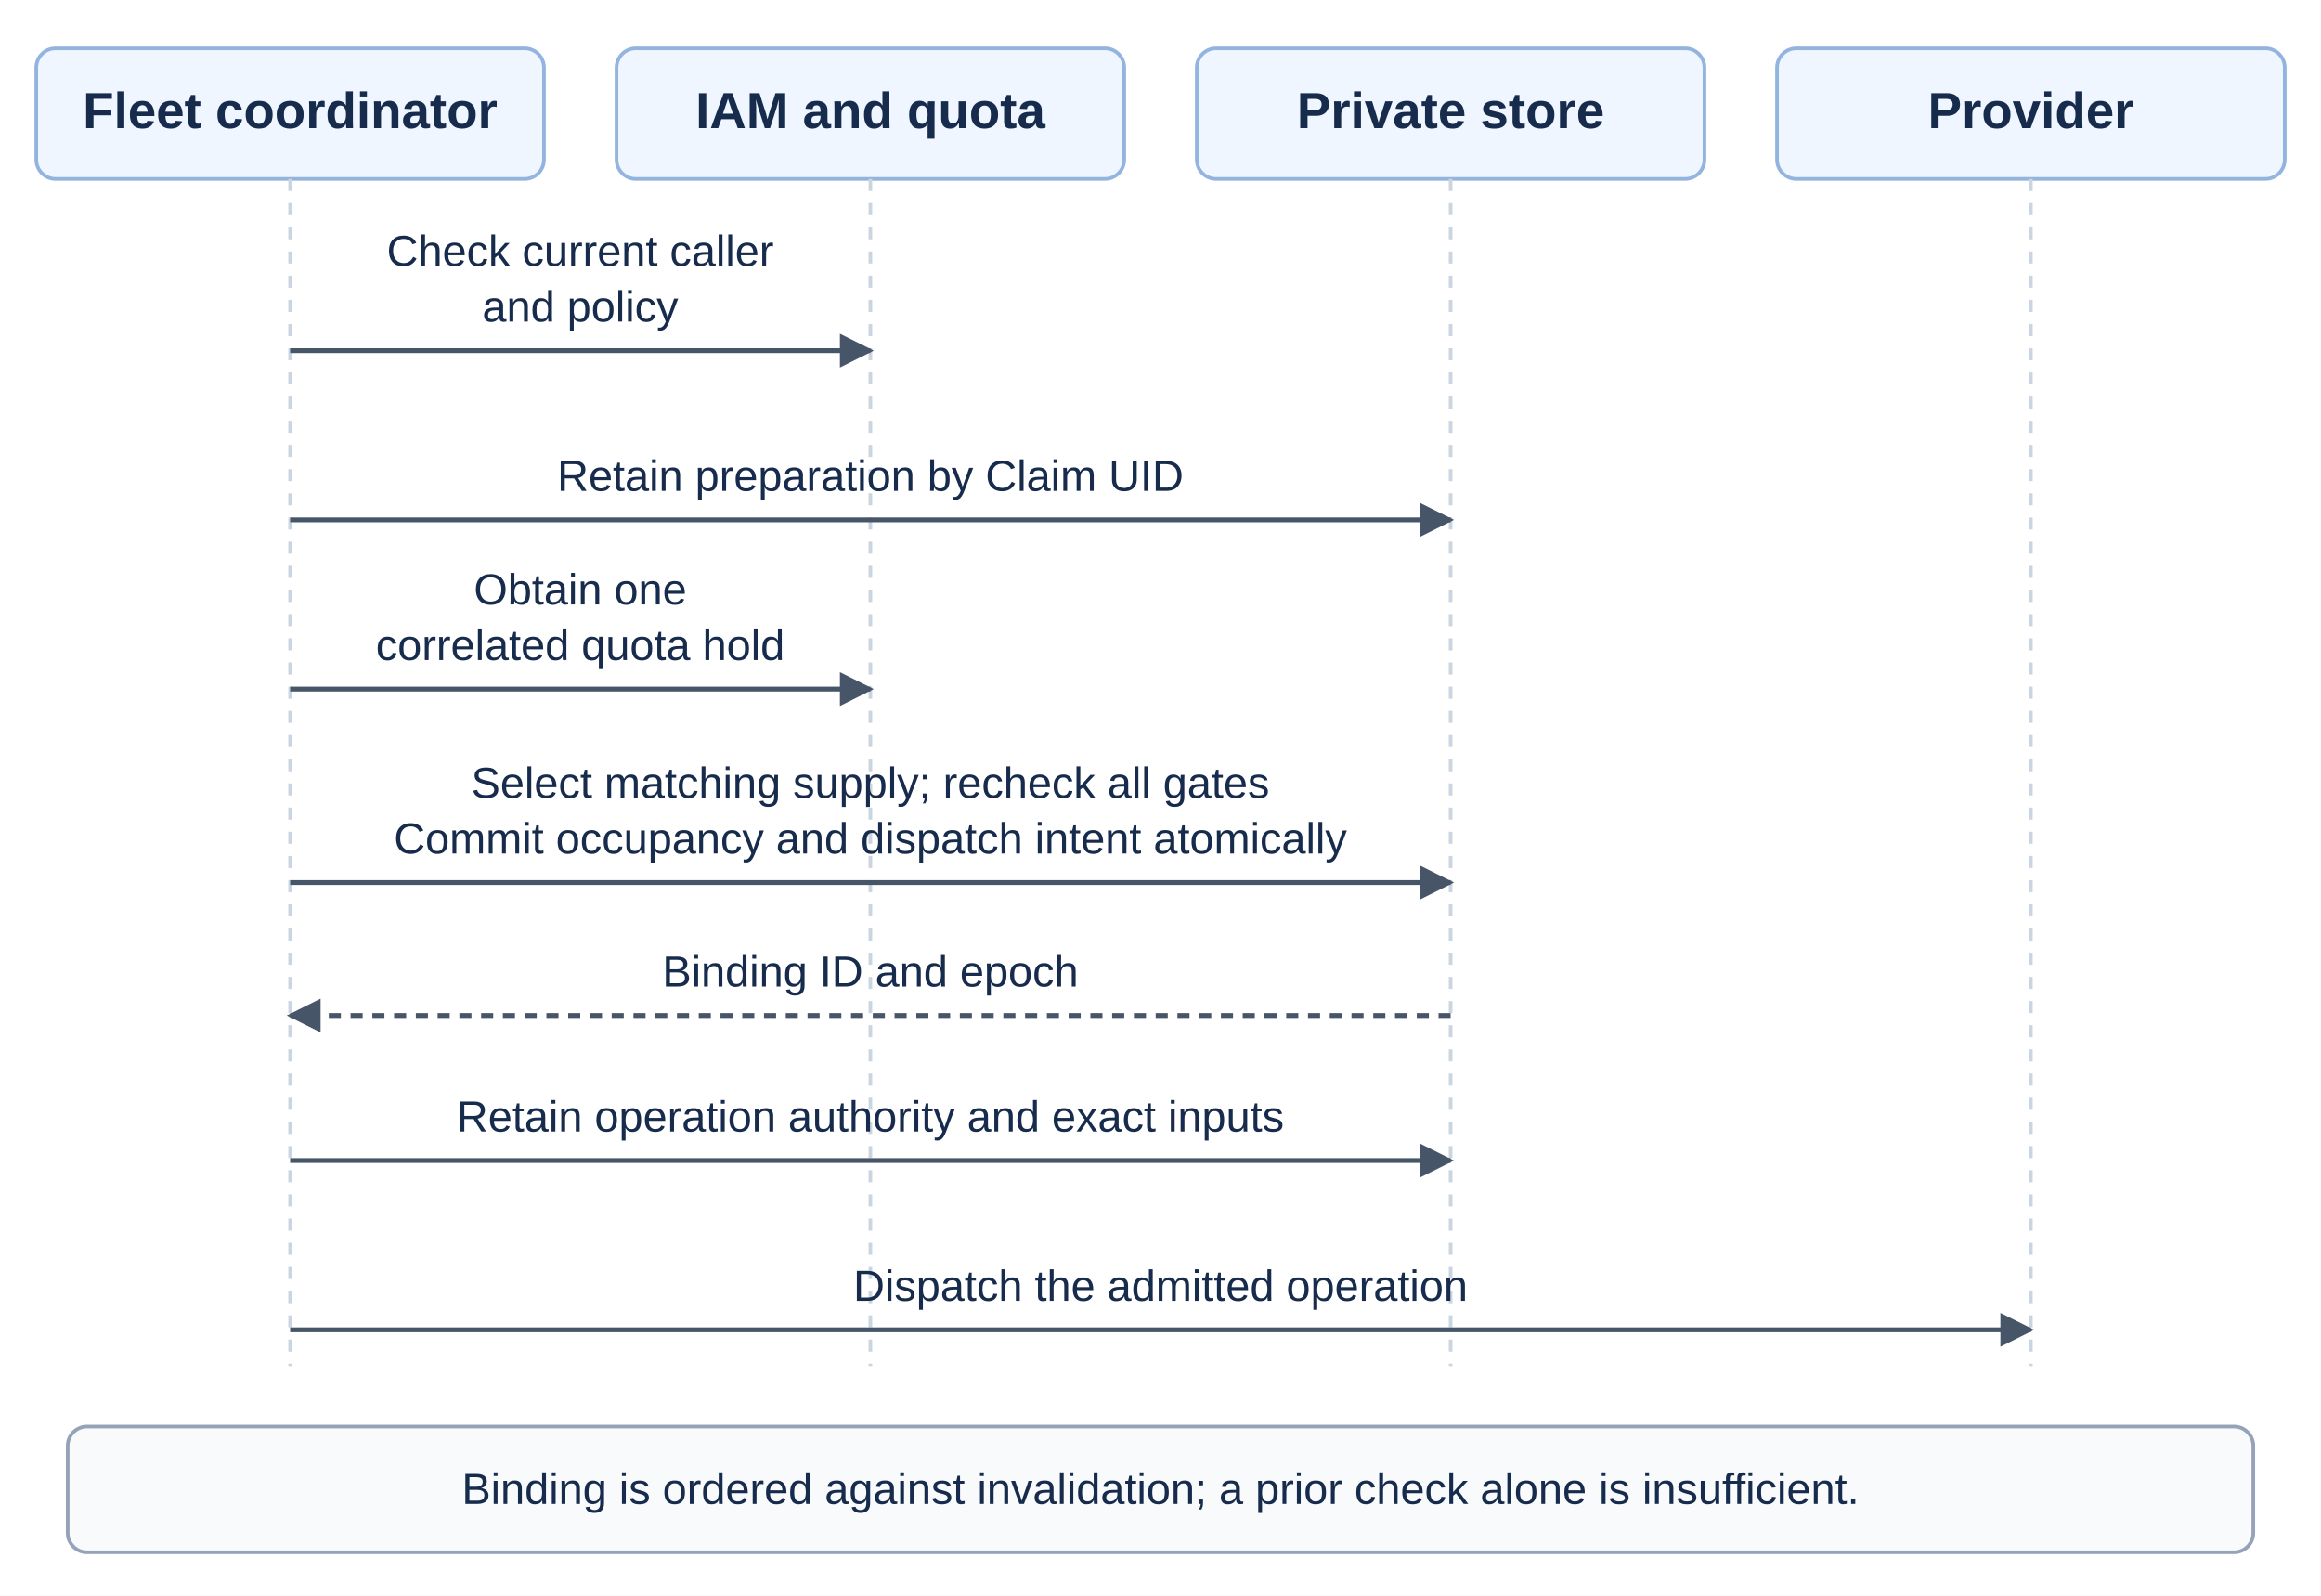
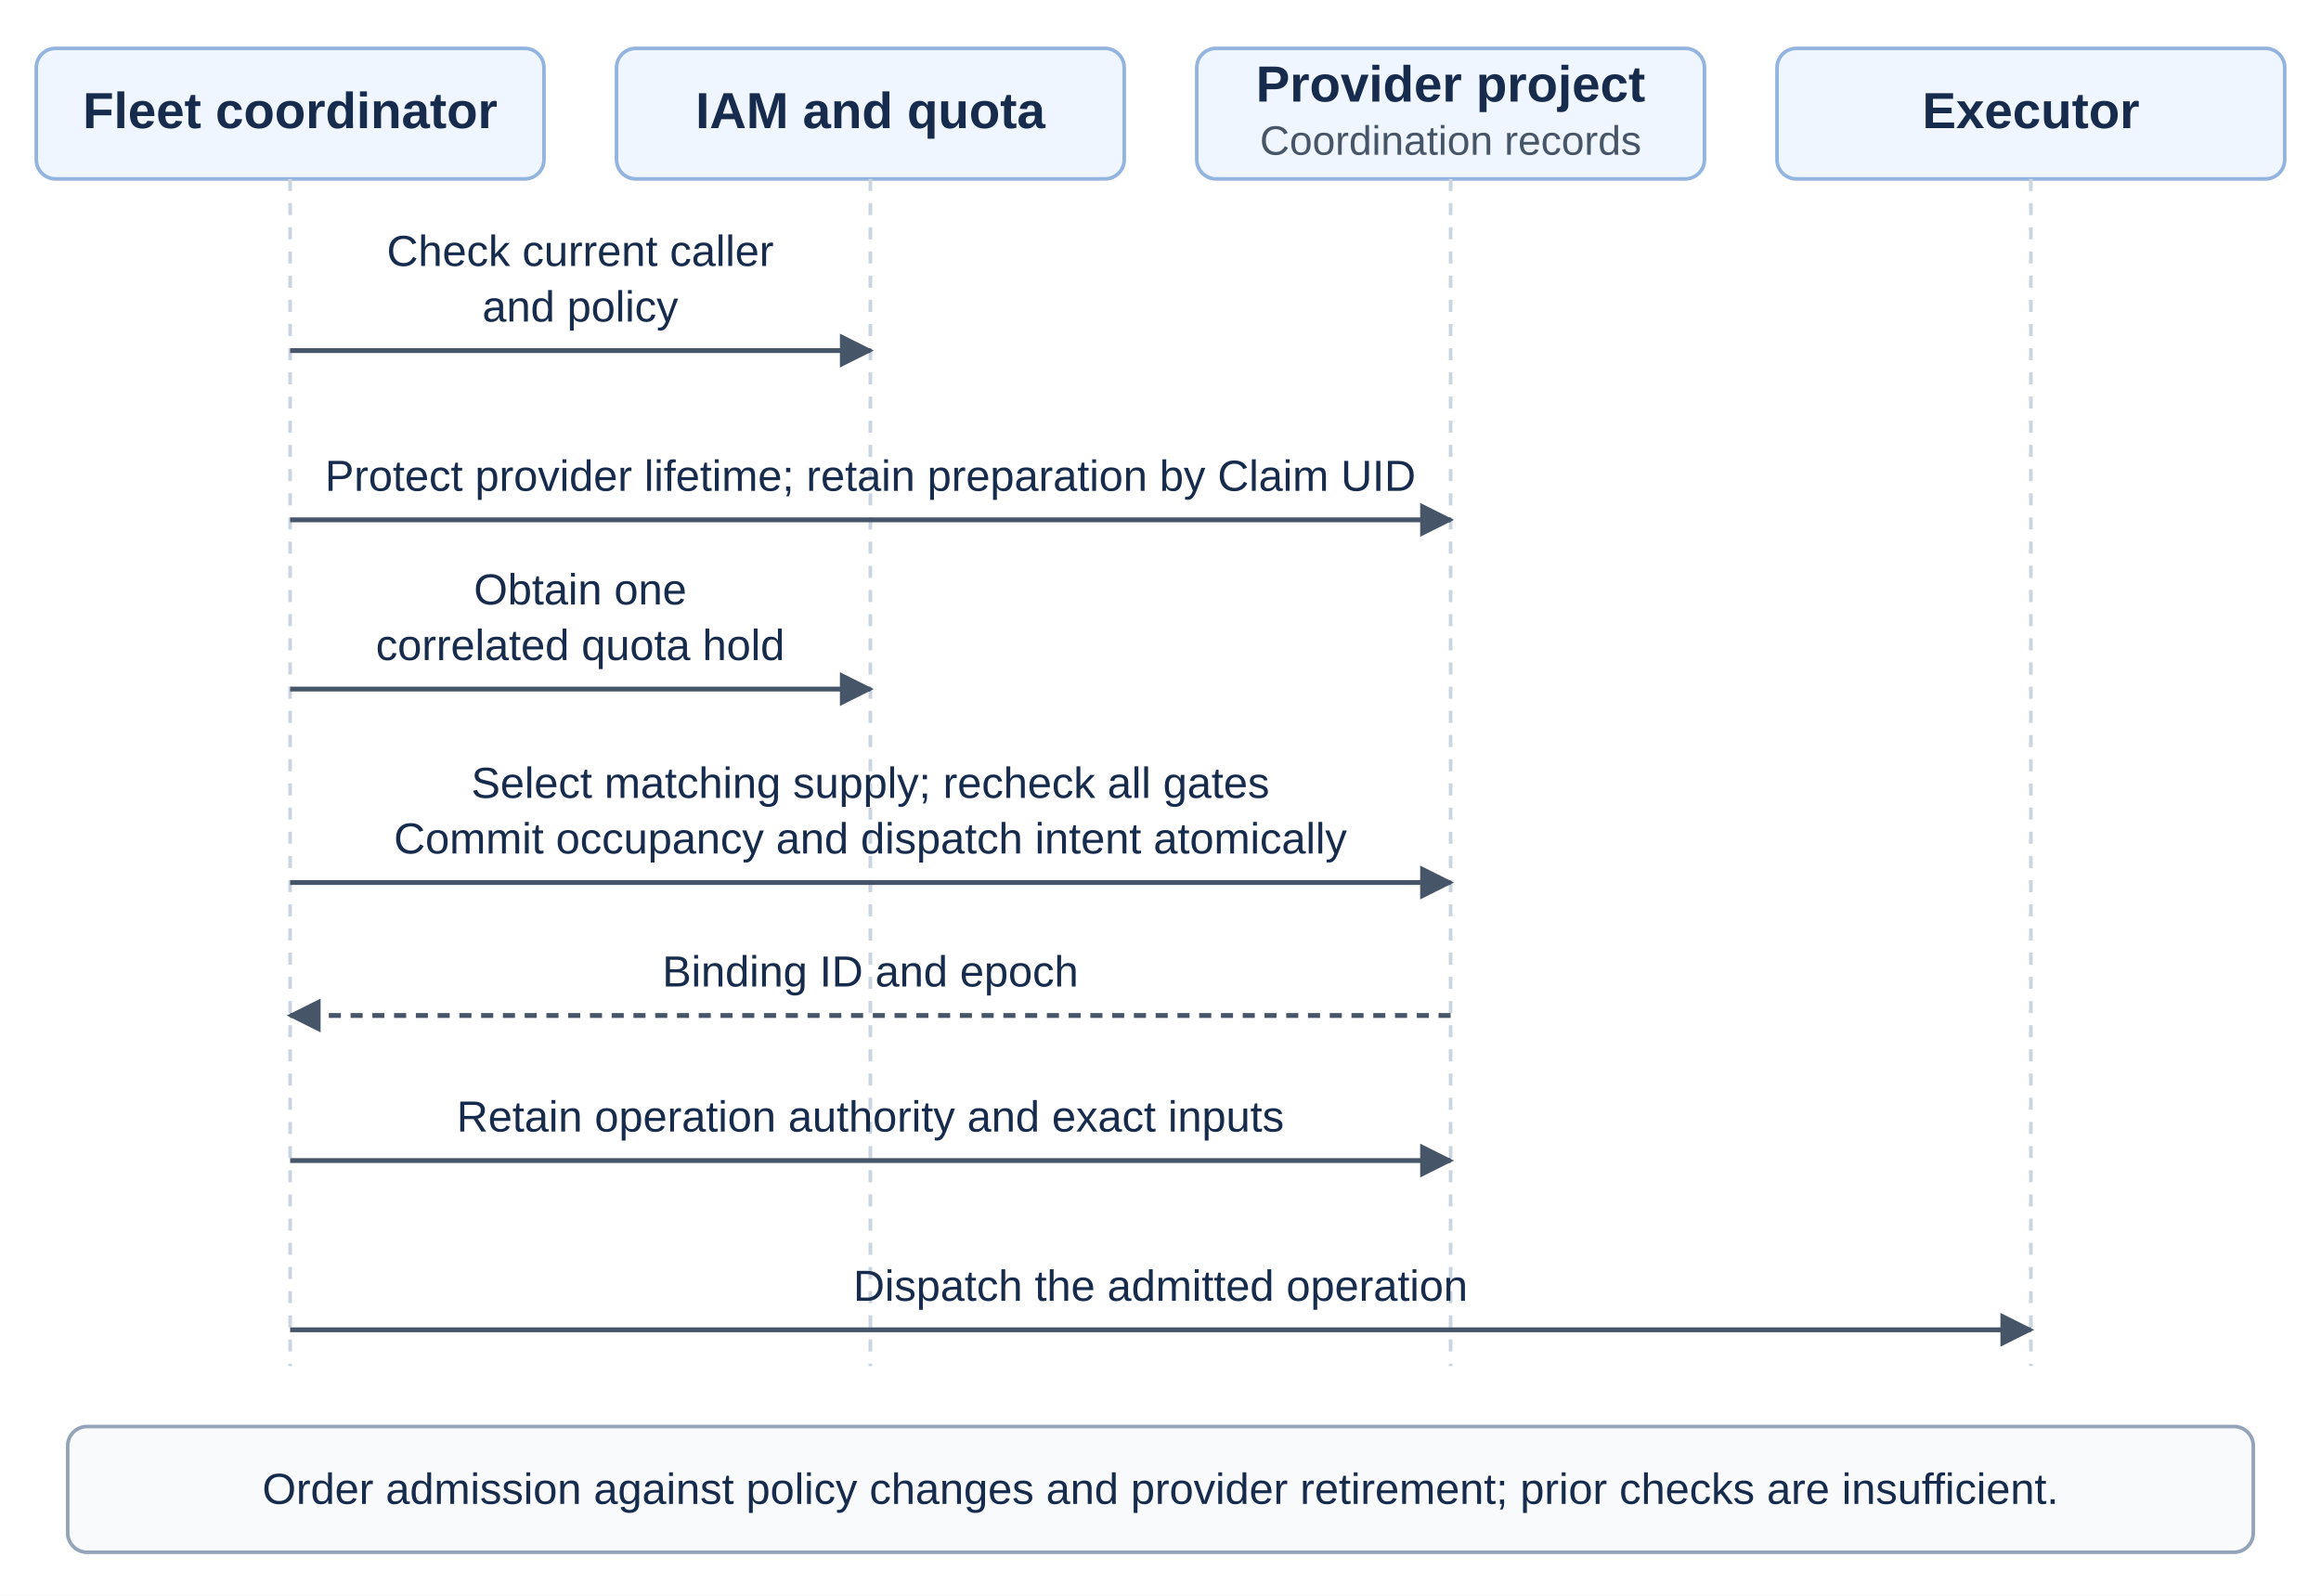
<svg xmlns="http://www.w3.org/2000/svg" width="960" height="660" viewBox="0 0 960 660" role="img" aria-labelledby="title description">
  <defs>
    <marker id="arrow" viewBox="0 0 10 10" refX="9" refY="5" markerWidth="7" markerHeight="7" orient="auto-start-reverse">
      <path d="M 0 0 L 10 5 L 0 10 z" fill="#475569" />
    </marker>
  </defs>
  <style>text { font-family: Arial, Helvetica, sans-serif; fill: #172b4d; } .heading { font-size: 21px; font-weight: 700; } .label { font-size: 18px; } .detail { font-size: 17px; fill: #475569; } .line { fill: none; stroke: #475569; stroke-width: 2; marker-end: url(#arrow); }</style>
  <rect width="960" height="660" fill="white" />
  <rect x="15" y="20" width="210" height="54" rx="8" fill="#eff6ff" stroke="#93b4df" stroke-width="1.5" />
  <text x="120.0" y="53.0" class="heading" text-anchor="middle">Fleet coordinator</text>
  <path d="M 120 74 L 120 565" stroke="#cbd5e1" stroke-width="1.5" stroke-dasharray="5 5" />
  <rect x="255" y="20" width="210" height="54" rx="8" fill="#eff6ff" stroke="#93b4df" stroke-width="1.5" />
  <text x="360.0" y="53.0" class="heading" text-anchor="middle">IAM and quota</text>
  <path d="M 360 74 L 360 565" stroke="#cbd5e1" stroke-width="1.5" stroke-dasharray="5 5" />
  <rect x="495" y="20" width="210" height="54" rx="8" fill="#eff6ff" stroke="#93b4df" stroke-width="1.5" />
-   <text x="600.0" y="53.0" class="heading" text-anchor="middle">Private store</text>
+   <text x="600" y="42" class="heading" text-anchor="middle">Provider project</text>
+   <text x="600" y="64" class="detail" text-anchor="middle">Coordination records</text>
  <path d="M 600 74 L 600 565" stroke="#cbd5e1" stroke-width="1.5" stroke-dasharray="5 5" />
  <rect x="735" y="20" width="210" height="54" rx="8" fill="#eff6ff" stroke="#93b4df" stroke-width="1.5" />
-   <text x="840.0" y="53.0" class="heading" text-anchor="middle">Provider</text>
+   <text x="840.0" y="53.0" class="heading" text-anchor="middle">Executor</text>
  <path d="M 840 74 L 840 565" stroke="#cbd5e1" stroke-width="1.5" stroke-dasharray="5 5" />
  <text x="240.0" y="110" class="label" text-anchor="middle">Check current caller</text>
  <text x="240.0" y="133" class="label" text-anchor="middle">and policy</text>
  <path d="M 120 145 L 360 145" class="line" />
-   <text x="360.0" y="203" class="label" text-anchor="middle">Retain preparation by Claim UID</text>
+   <text x="360.0" y="203" class="label" text-anchor="middle">Protect provider lifetime; retain preparation by Claim UID</text>
  <path d="M 120 215 L 600 215" class="line" />
  <text x="240.0" y="250" class="label" text-anchor="middle">Obtain one</text>
  <text x="240.0" y="273" class="label" text-anchor="middle">correlated quota hold</text>
  <path d="M 120 285 L 360 285" class="line" />
  <text x="360.0" y="330" class="label" text-anchor="middle">Select matching supply; recheck all gates</text>
  <text x="360.0" y="353" class="label" text-anchor="middle">Commit occupancy and dispatch intent atomically</text>
  <path d="M 120 365 L 600 365" class="line" />
  <text x="360.0" y="408" class="label" text-anchor="middle">Binding ID and epoch</text>
  <path d="M 600 420 L 120 420" class="line" stroke-dasharray="5 4" />
  <text x="360.0" y="468" class="label" text-anchor="middle">Retain operation authority and exact inputs</text>
  <path d="M 120 480 L 600 480" class="line" />
  <text x="480.0" y="538" class="label" text-anchor="middle">Dispatch the admitted operation</text>
  <path d="M 120 550 L 840 550" class="line" />
  <rect x="28" y="590" width="904" height="52" rx="8" fill="#f8fafc" stroke="#94a3b8" stroke-width="1.5" />
-   <text x="480.0" y="622.0" class="label" text-anchor="middle">Binding is ordered against invalidation; a prior check alone is insufficient.</text>
+   <text x="480.0" y="622.0" class="label" text-anchor="middle">Order admission against policy changes and provider retirement; prior checks are insufficient.</text>
</svg>
